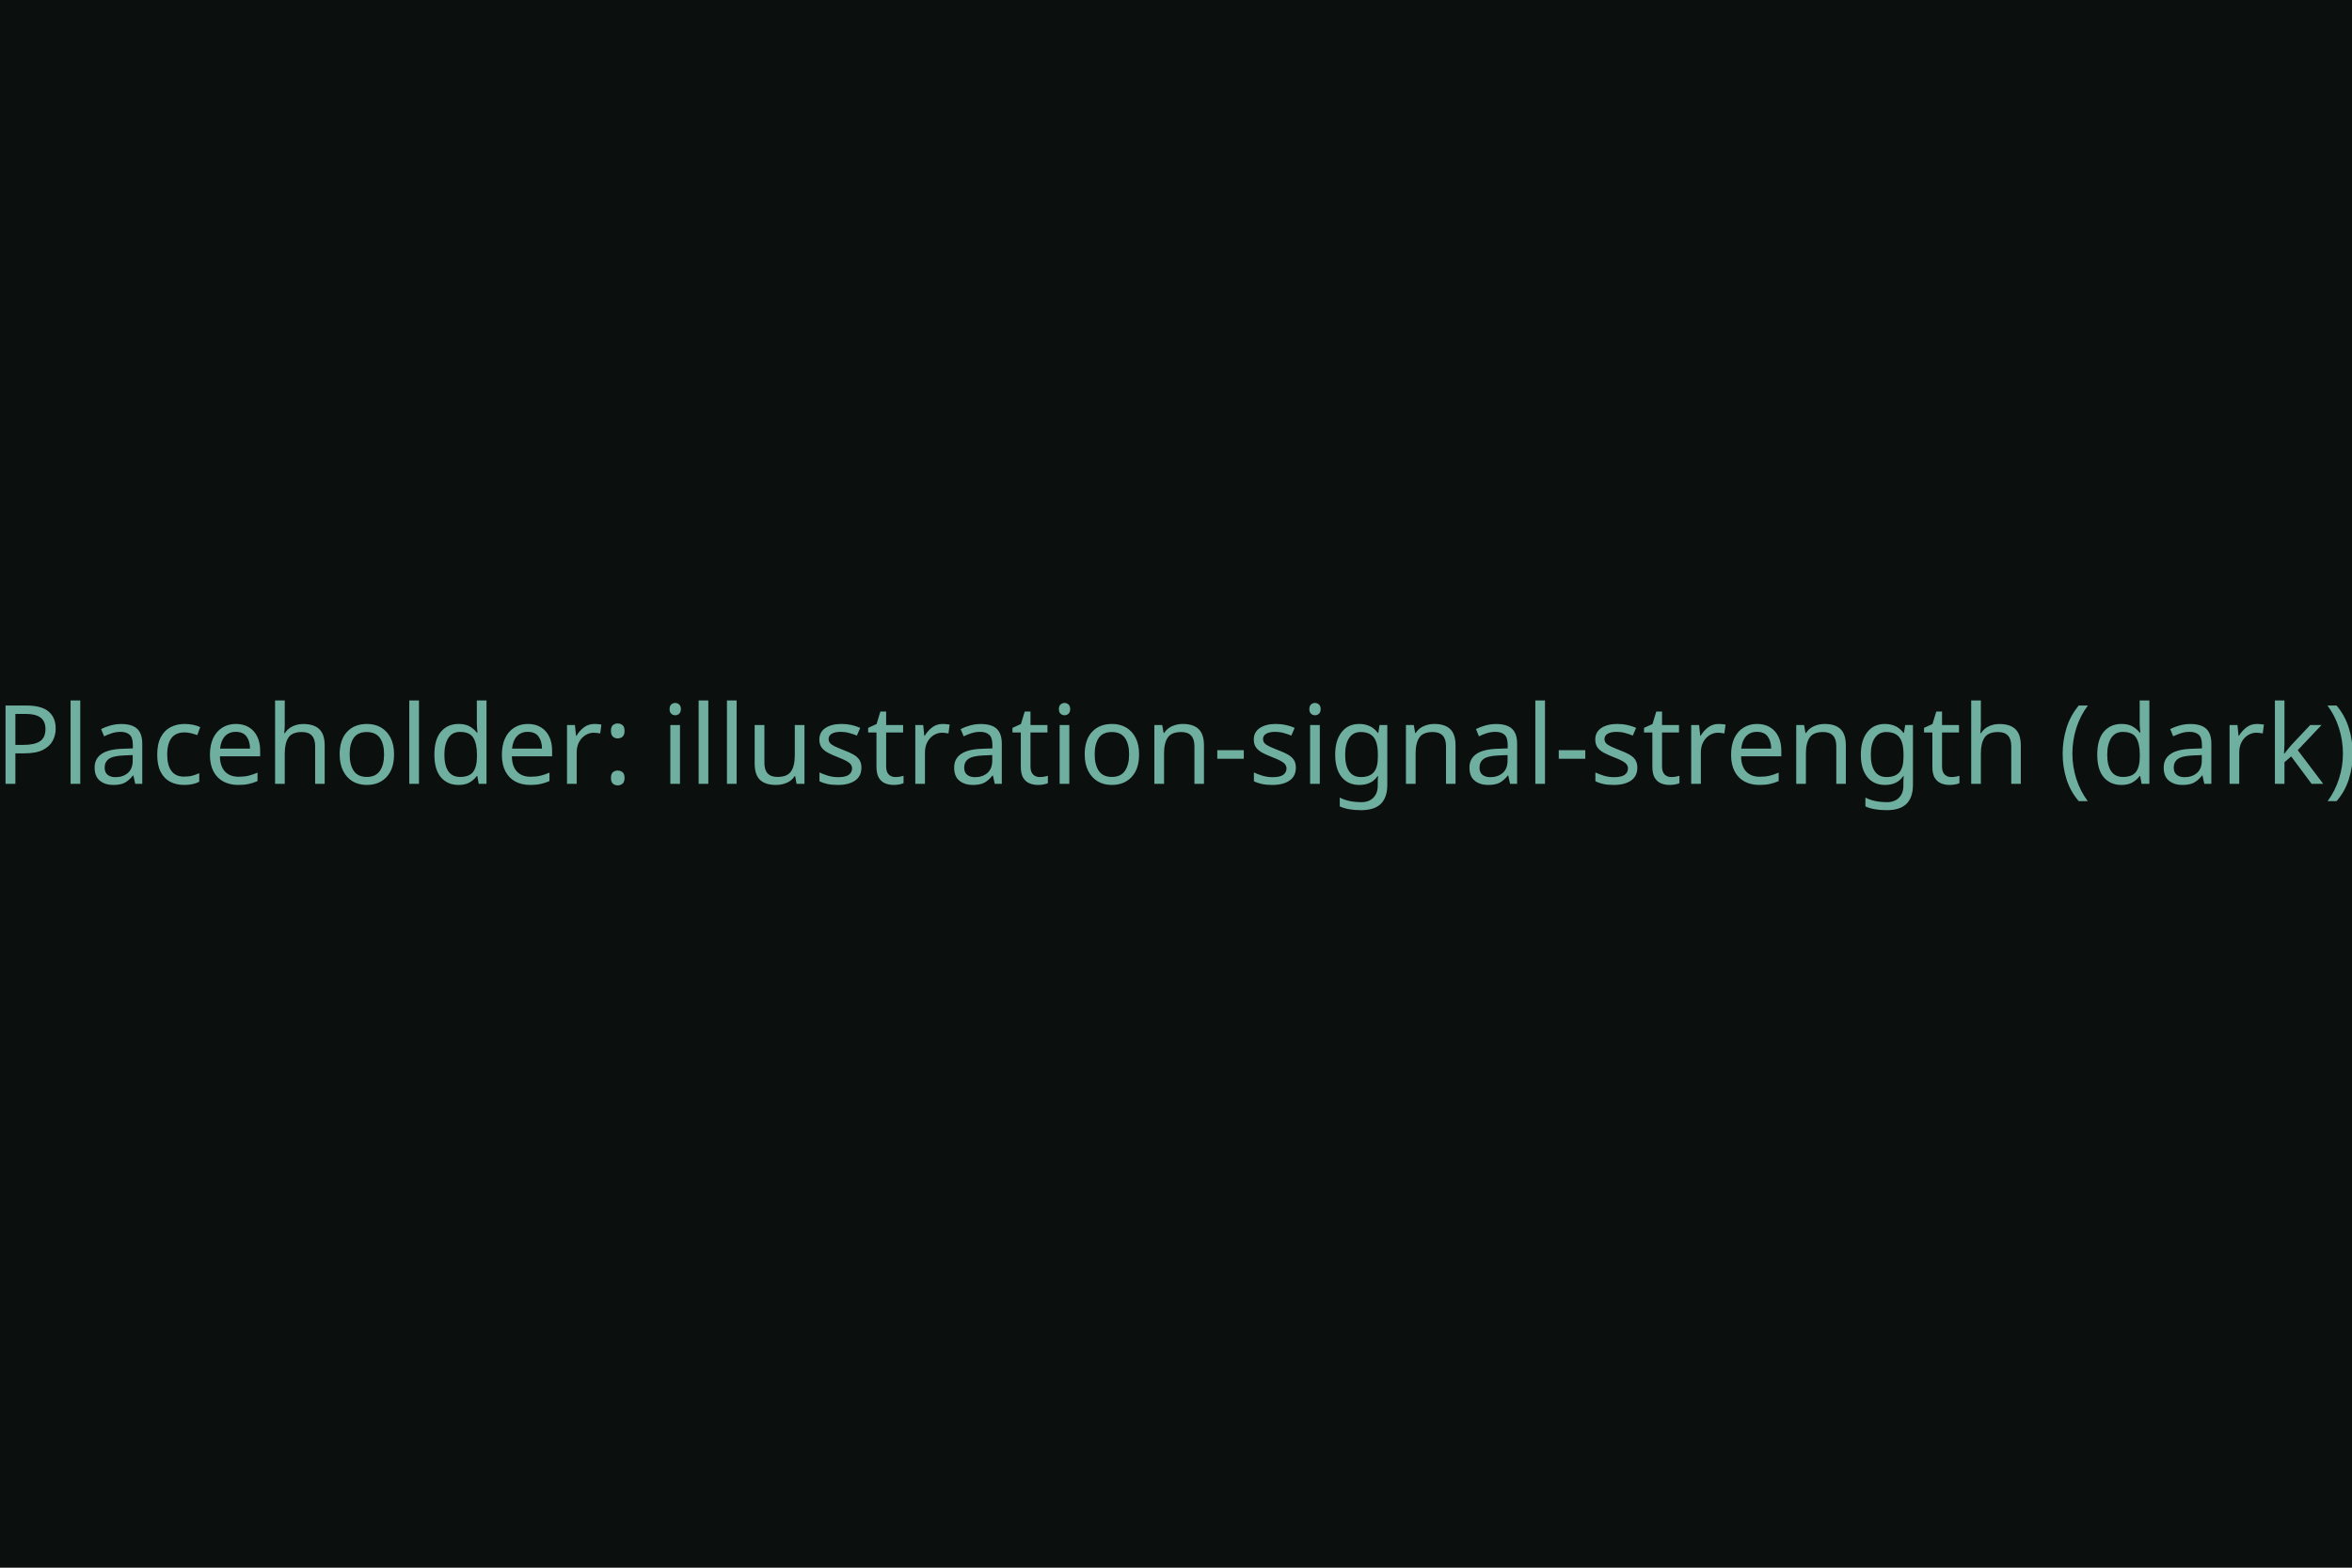
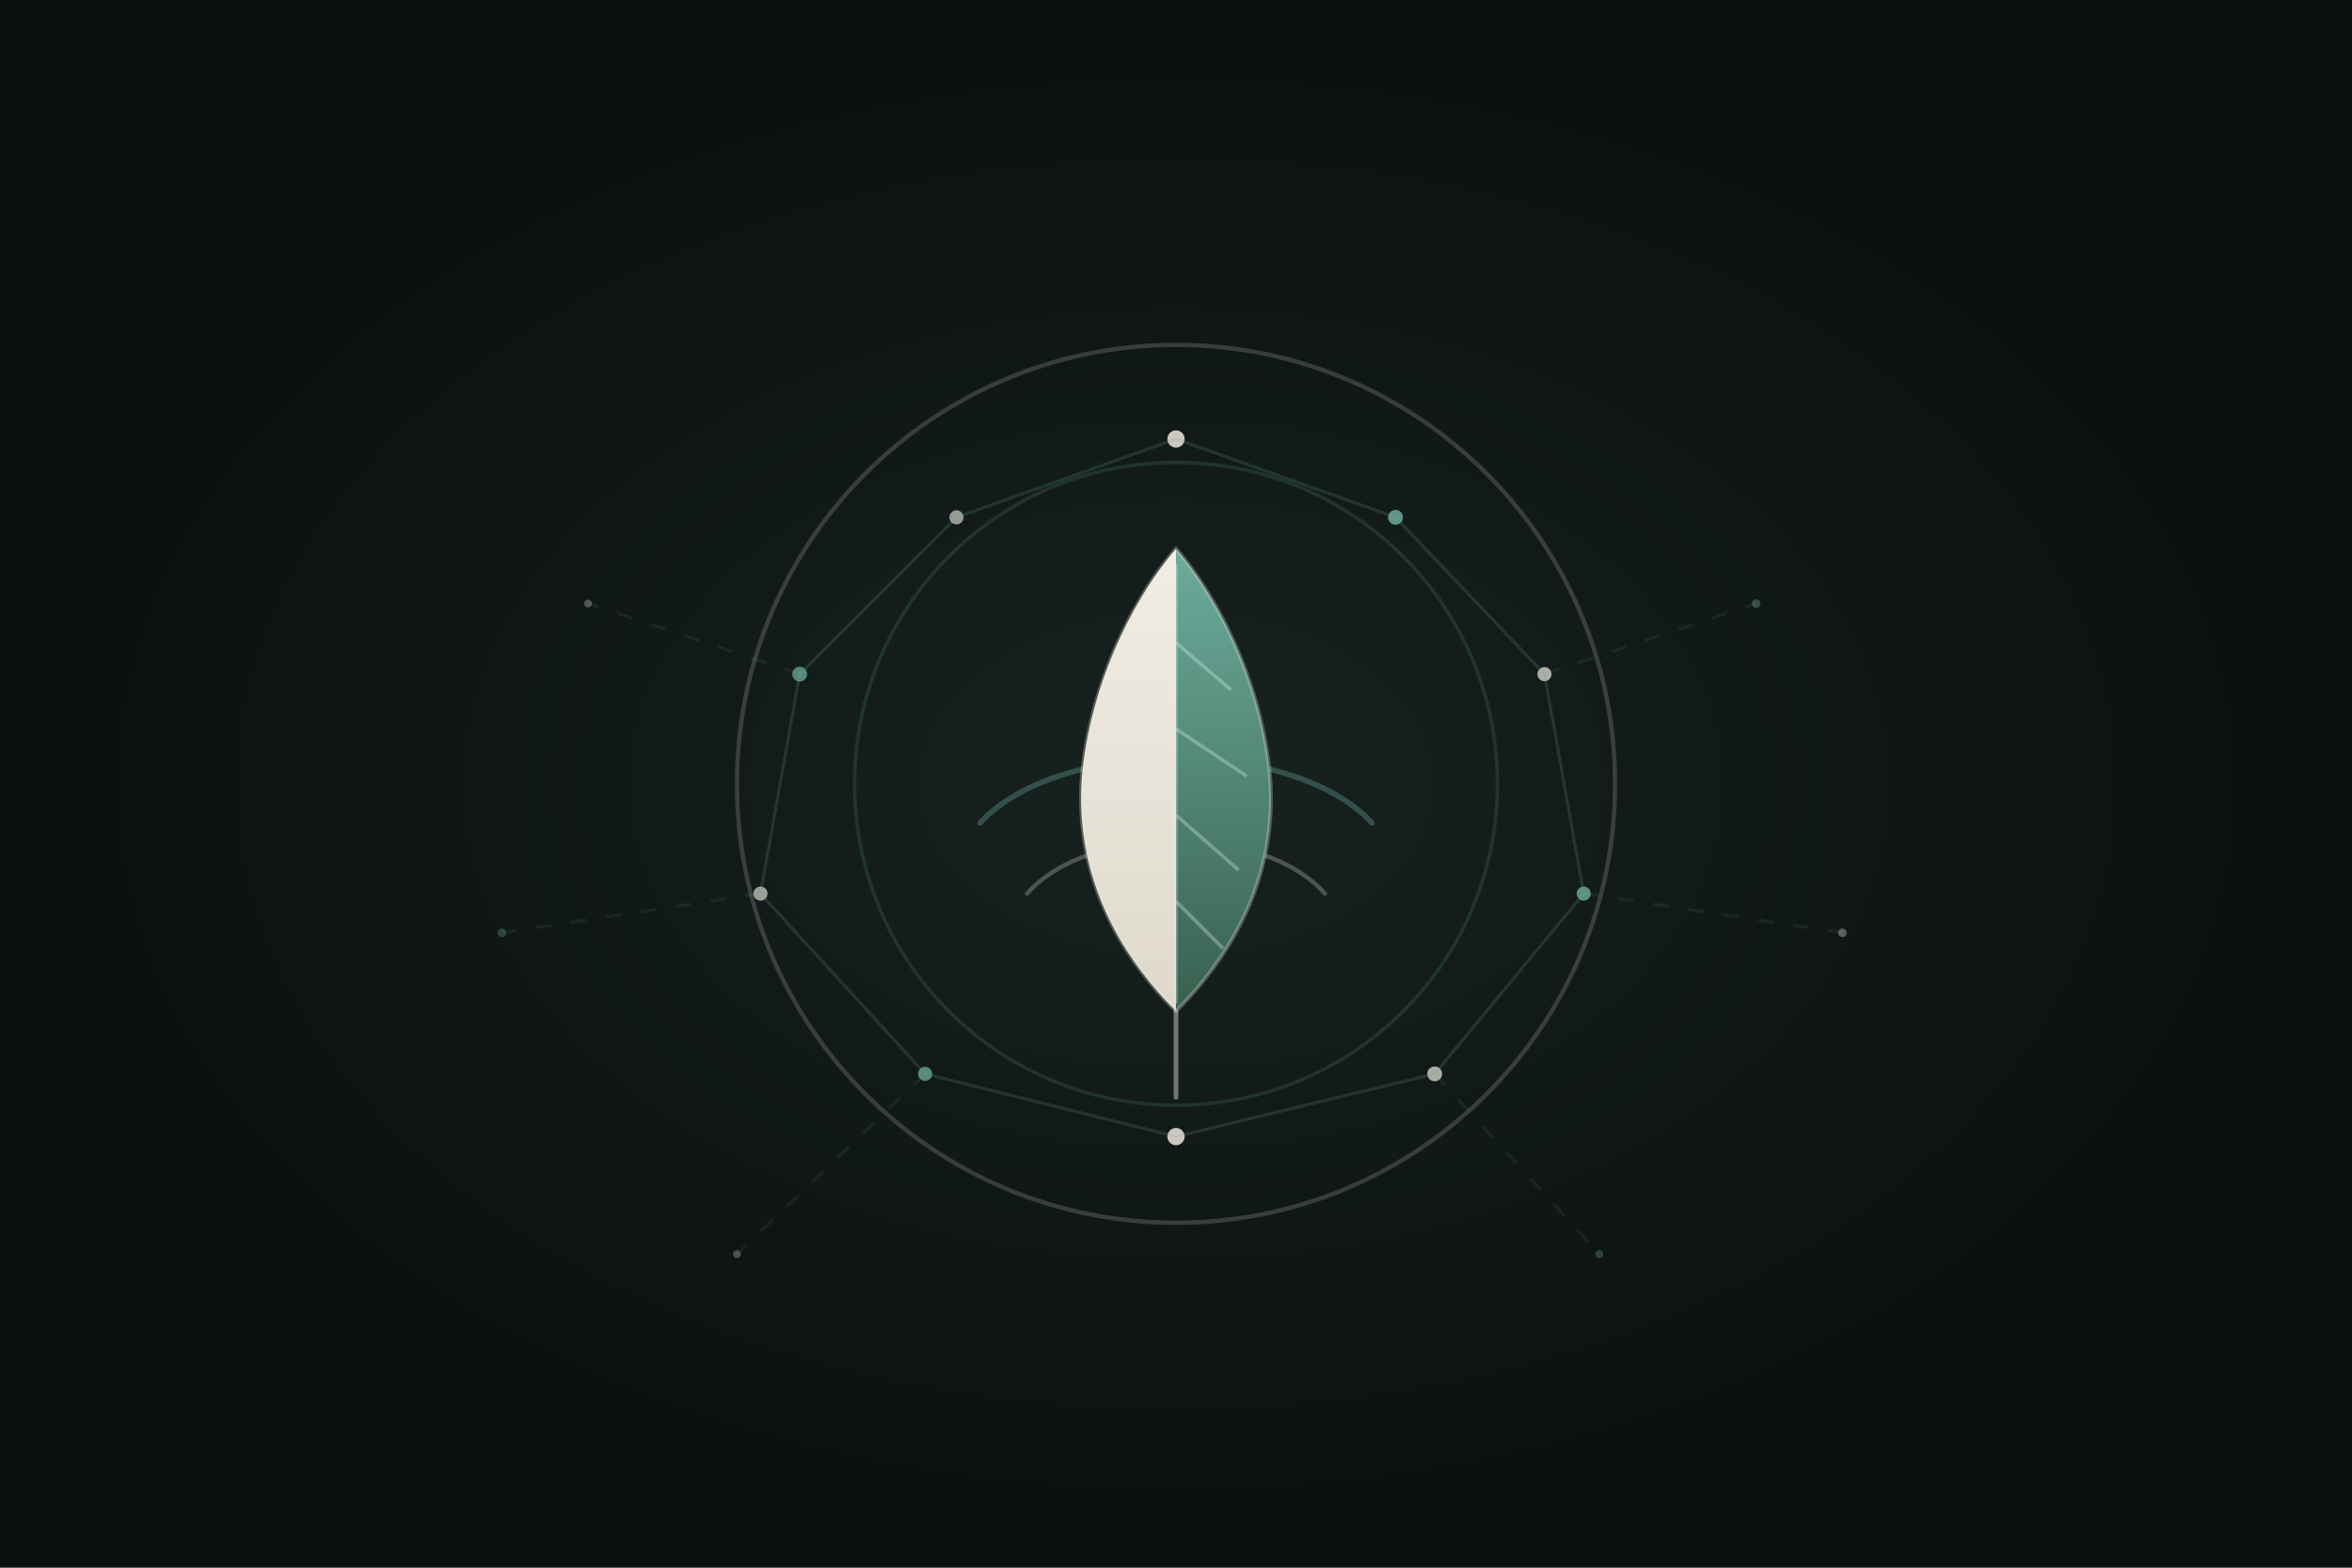
- <svg xmlns="http://www.w3.org/2000/svg" viewBox="0 0 600 400">
+ <svg xmlns="http://www.w3.org/2000/svg" viewBox="0 0 600 400" fill="none">
+   <defs>
+     <radialGradient id="ssGlow" cx="50%" cy="50%" r="50%">
+       <stop offset="0%" stop-color="#6FAF9F" stop-opacity="0.12" />
+       <stop offset="68%" stop-color="#6FAF9F" stop-opacity="0.04" />
+       <stop offset="100%" stop-color="#6FAF9F" stop-opacity="0" />
+     </radialGradient>
+     <linearGradient id="ssLeafIvory" x1="0" y1="0" x2="0" y2="1">
+       <stop offset="0%" stop-color="#F2EEE5" />
+       <stop offset="100%" stop-color="#DED8CB" />
+     </linearGradient>
+     <linearGradient id="ssLeafTech" x1="0" y1="0" x2="0" y2="1">
+       <stop offset="0%" stop-color="#6FAF9F" />
+       <stop offset="100%" stop-color="#355B4A" />
+     </linearGradient>
+     <clipPath id="ssLeafShape">
+       <path d="M300 140         C288 154 278 176 276 198         C274 224 286 244 300 258         C314 244 326 224 324 198         C322 176 312 154 300 140Z" />
+     </clipPath>
+   </defs>
  <rect width="600" height="400" fill="#0B0F0E" />
-   <text x="300" y="200" text-anchor="middle" fill="#6FAF9F" font-size="28" font-family="sans-serif">Placeholder: illustration-signal-strength (dark)</text>
+   <rect width="600" height="400" fill="url(#ssGlow)" />
+   <circle cx="300" cy="200" r="112" stroke="#EDE8DE" stroke-opacity="0.18" stroke-width="1.1" />
+   <circle cx="300" cy="200" r="82" stroke="#6FAF9F" stroke-opacity="0.16" stroke-width="0.9" />
+   <g>
+     <circle cx="300" cy="112" r="2.2" fill="#EDE8DE" fill-opacity="0.85" />
+     <circle cx="356" cy="132" r="1.9" fill="#6FAF9F" fill-opacity="0.82" />
+     <circle cx="394" cy="172" r="1.8" fill="#EDE8DE" fill-opacity="0.72" />
+     <circle cx="404" cy="228" r="1.8" fill="#6FAF9F" fill-opacity="0.78" />
+     <circle cx="366" cy="274" r="1.9" fill="#EDE8DE" fill-opacity="0.70" />
+     <circle cx="300" cy="290" r="2.2" fill="#EDE8DE" fill-opacity="0.85" />
+     <circle cx="236" cy="274" r="1.8" fill="#6FAF9F" fill-opacity="0.74" />
+     <circle cx="194" cy="228" r="1.8" fill="#EDE8DE" fill-opacity="0.64" />
+     <circle cx="204" cy="172" r="1.9" fill="#6FAF9F" fill-opacity="0.72" />
+     <circle cx="244" cy="132" r="1.8" fill="#EDE8DE" fill-opacity="0.62" />
+     <circle cx="448" cy="154" r="1.1" fill="#6FAF9F" fill-opacity="0.36" />
+     <circle cx="470" cy="238" r="1.1" fill="#EDE8DE" fill-opacity="0.34" />
+     <circle cx="408" cy="320" r="1.0" fill="#6FAF9F" fill-opacity="0.30" />
+     <circle cx="188" cy="320" r="1.0" fill="#EDE8DE" fill-opacity="0.28" />
+     <circle cx="128" cy="238" r="1.1" fill="#6FAF9F" fill-opacity="0.30" />
+     <circle cx="150" cy="154" r="1.0" fill="#EDE8DE" fill-opacity="0.30" />
+   </g>
+   <g stroke="#6FAF9F" stroke-width="0.8" stroke-opacity="0.18">
+     <line x1="300" y1="112" x2="356" y2="132" />
+     <line x1="356" y1="132" x2="394" y2="172" />
+     <line x1="394" y1="172" x2="404" y2="228" />
+     <line x1="404" y1="228" x2="366" y2="274" />
+     <line x1="366" y1="274" x2="300" y2="290" />
+     <line x1="300" y1="290" x2="236" y2="274" />
+     <line x1="236" y1="274" x2="194" y2="228" />
+     <line x1="194" y1="228" x2="204" y2="172" />
+     <line x1="204" y1="172" x2="244" y2="132" />
+     <line x1="244" y1="132" x2="300" y2="112" />
+     <line x1="394" y1="172" x2="448" y2="154" stroke-dasharray="4 5" stroke-opacity="0.10" />
+     <line x1="404" y1="228" x2="470" y2="238" stroke-dasharray="4 5" stroke-opacity="0.10" />
+     <line x1="366" y1="274" x2="408" y2="320" stroke-dasharray="4 5" stroke-opacity="0.10" />
+     <line x1="236" y1="274" x2="188" y2="320" stroke-dasharray="4 5" stroke-opacity="0.10" />
+     <line x1="194" y1="228" x2="128" y2="238" stroke-dasharray="4 5" stroke-opacity="0.10" />
+     <line x1="204" y1="172" x2="150" y2="154" stroke-dasharray="4 5" stroke-opacity="0.10" />
+   </g>
+   <path d="M250 210 C270 188 330 188 350 210" stroke="#6FAF9F" stroke-opacity="0.34" stroke-width="1.4" stroke-linecap="round" />
+   <path d="M262 228 C278 210 322 210 338 228" stroke="#EDE8DE" stroke-opacity="0.26" stroke-width="1.1" stroke-linecap="round" />
+   <g clip-path="url(#ssLeafShape)">
+     <rect x="270" y="134" width="30" height="132" fill="url(#ssLeafIvory)" />
+     <rect x="300" y="134" width="30" height="132" fill="url(#ssLeafTech)" />
+     <g stroke="#DDF4EA" stroke-opacity="0.32" stroke-width="0.9">
+       <path d="M300 256 L300 144" />
+       <path d="M300 164 L314 176" />
+       <path d="M300 186 L318 198" />
+       <path d="M300 208 L316 222" />
+       <path d="M300 230 L312 242" />
+     </g>
+   </g>
+   <path d="M300 140     C288 154 278 176 276 198     C274 224 286 244 300 258     C314 244 326 224 324 198     C322 176 312 154 300 140Z" stroke="#EDE8DE" stroke-opacity="0.30" stroke-width="1" />
+   <path d="M300 258 L300 280" stroke="#EDE8DE" stroke-opacity="0.44" stroke-width="1.2" stroke-linecap="round" />
</svg>
